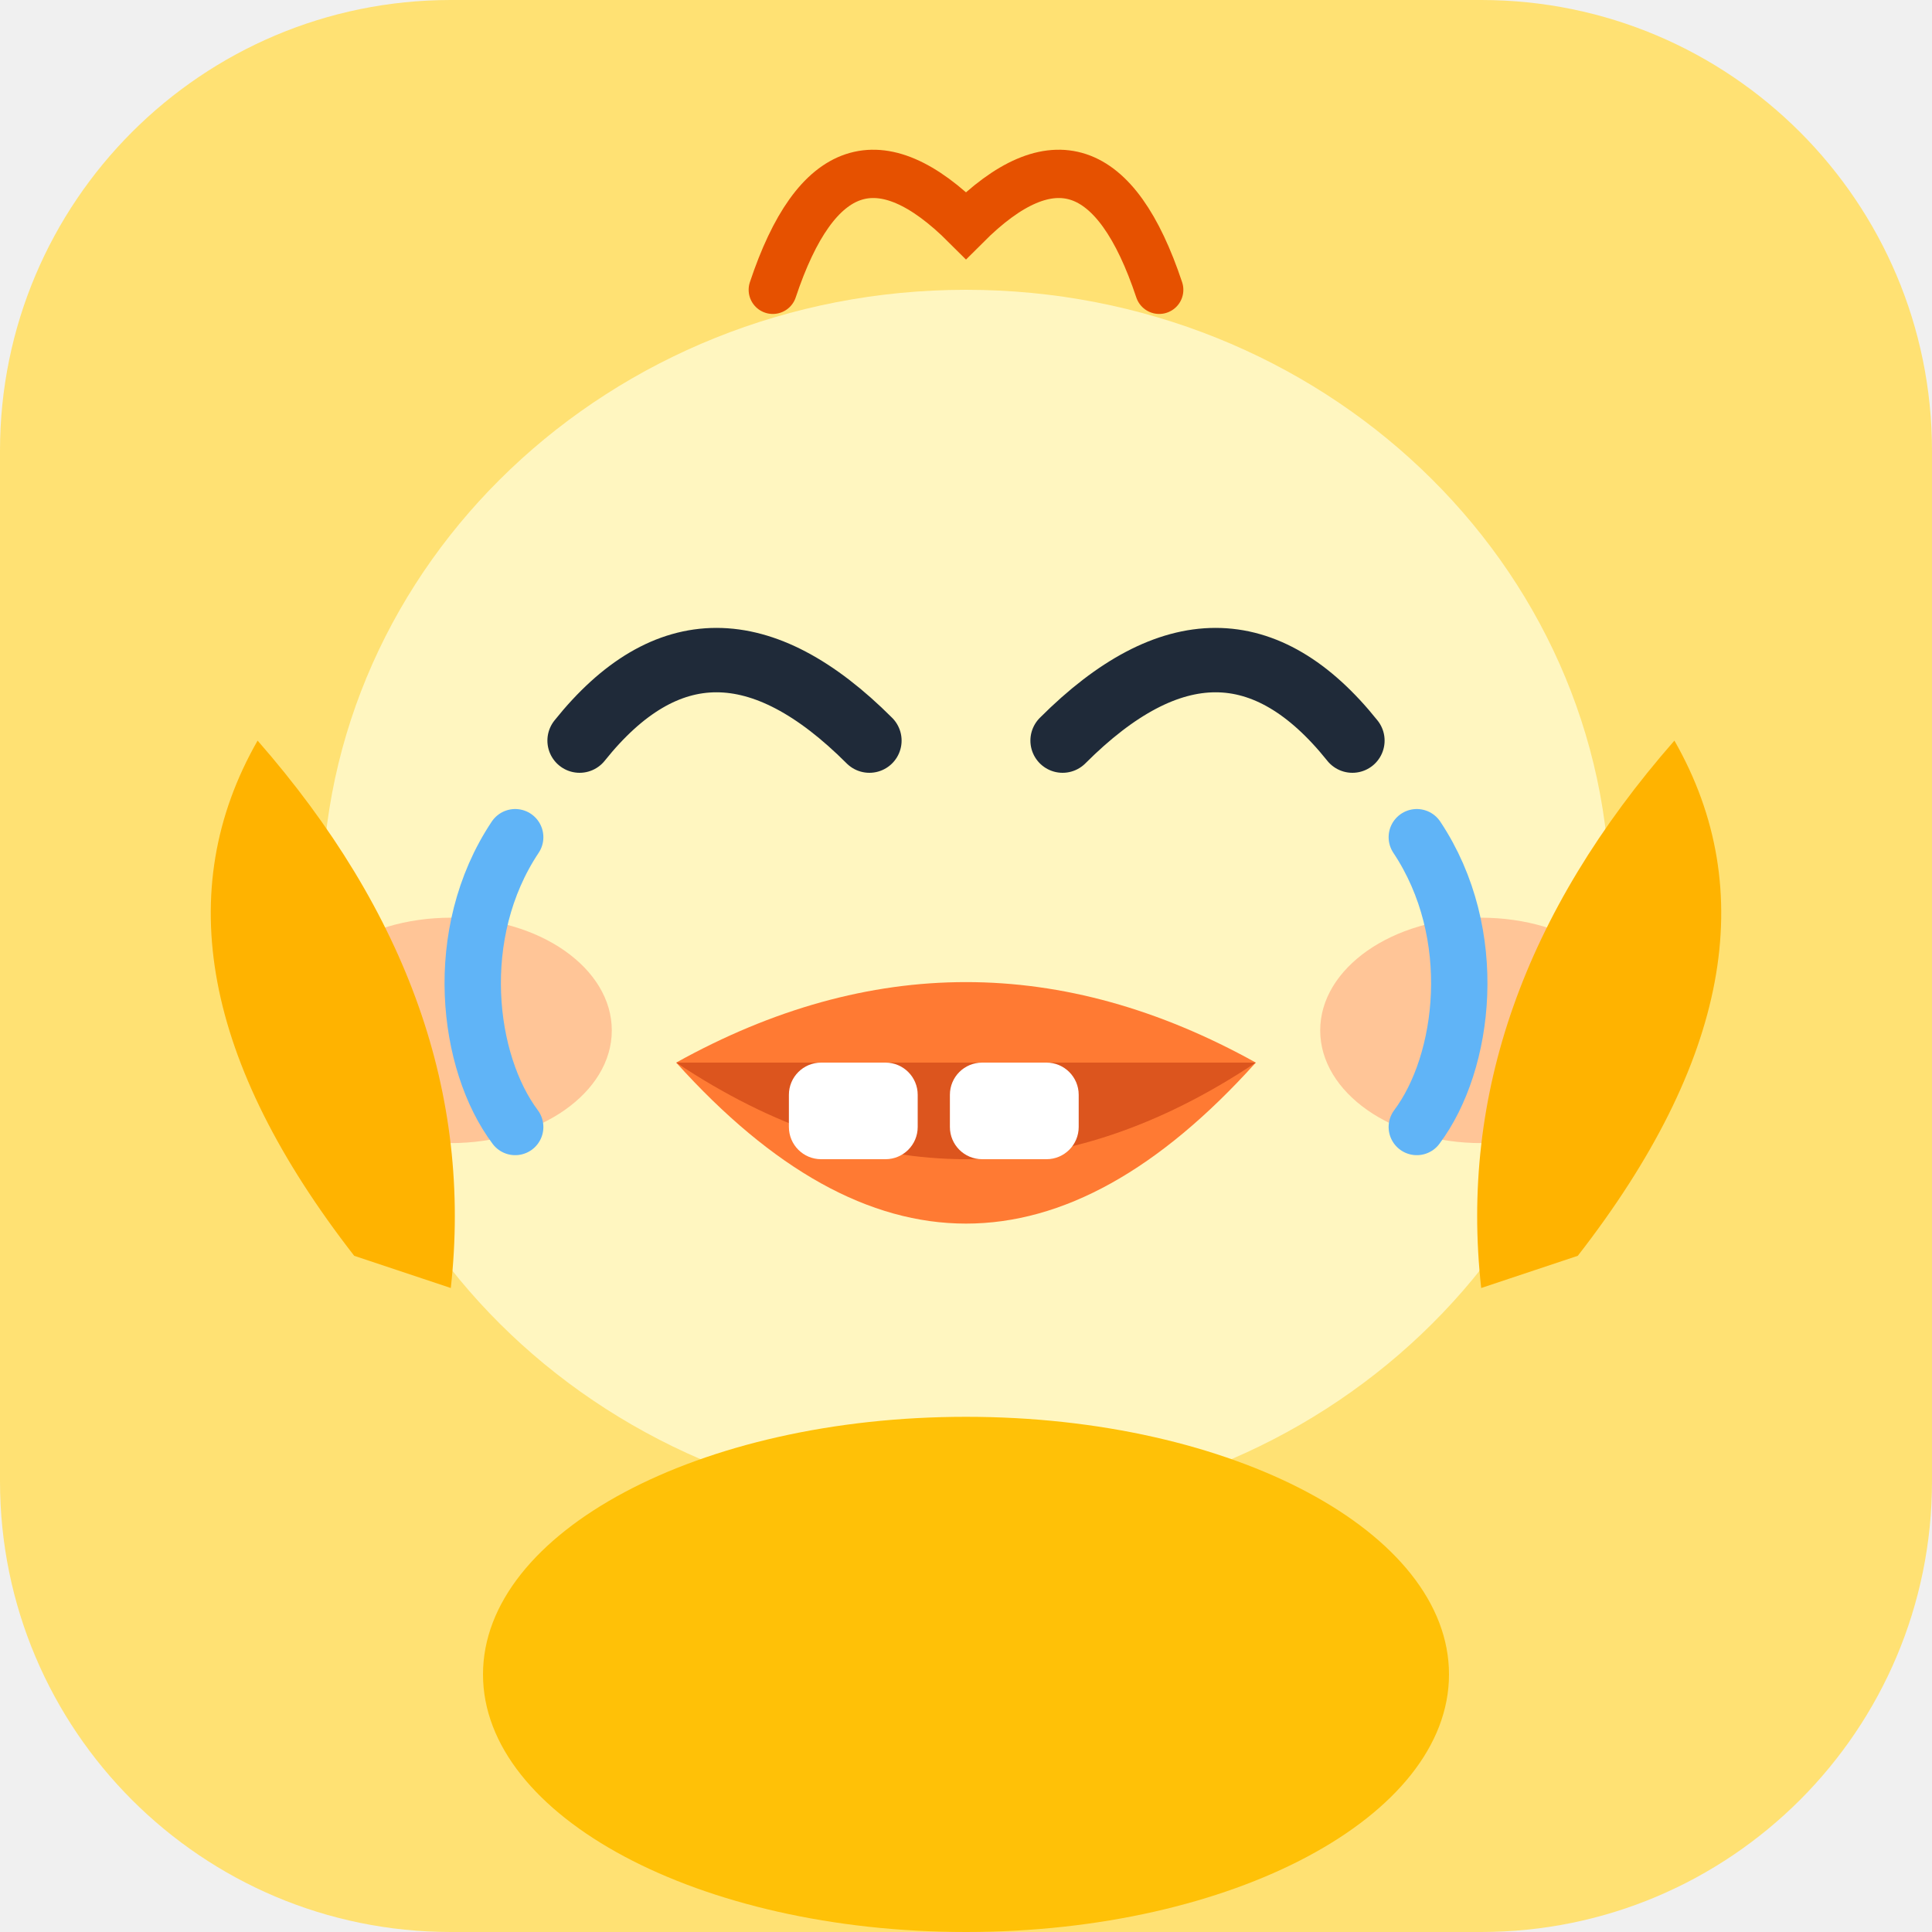
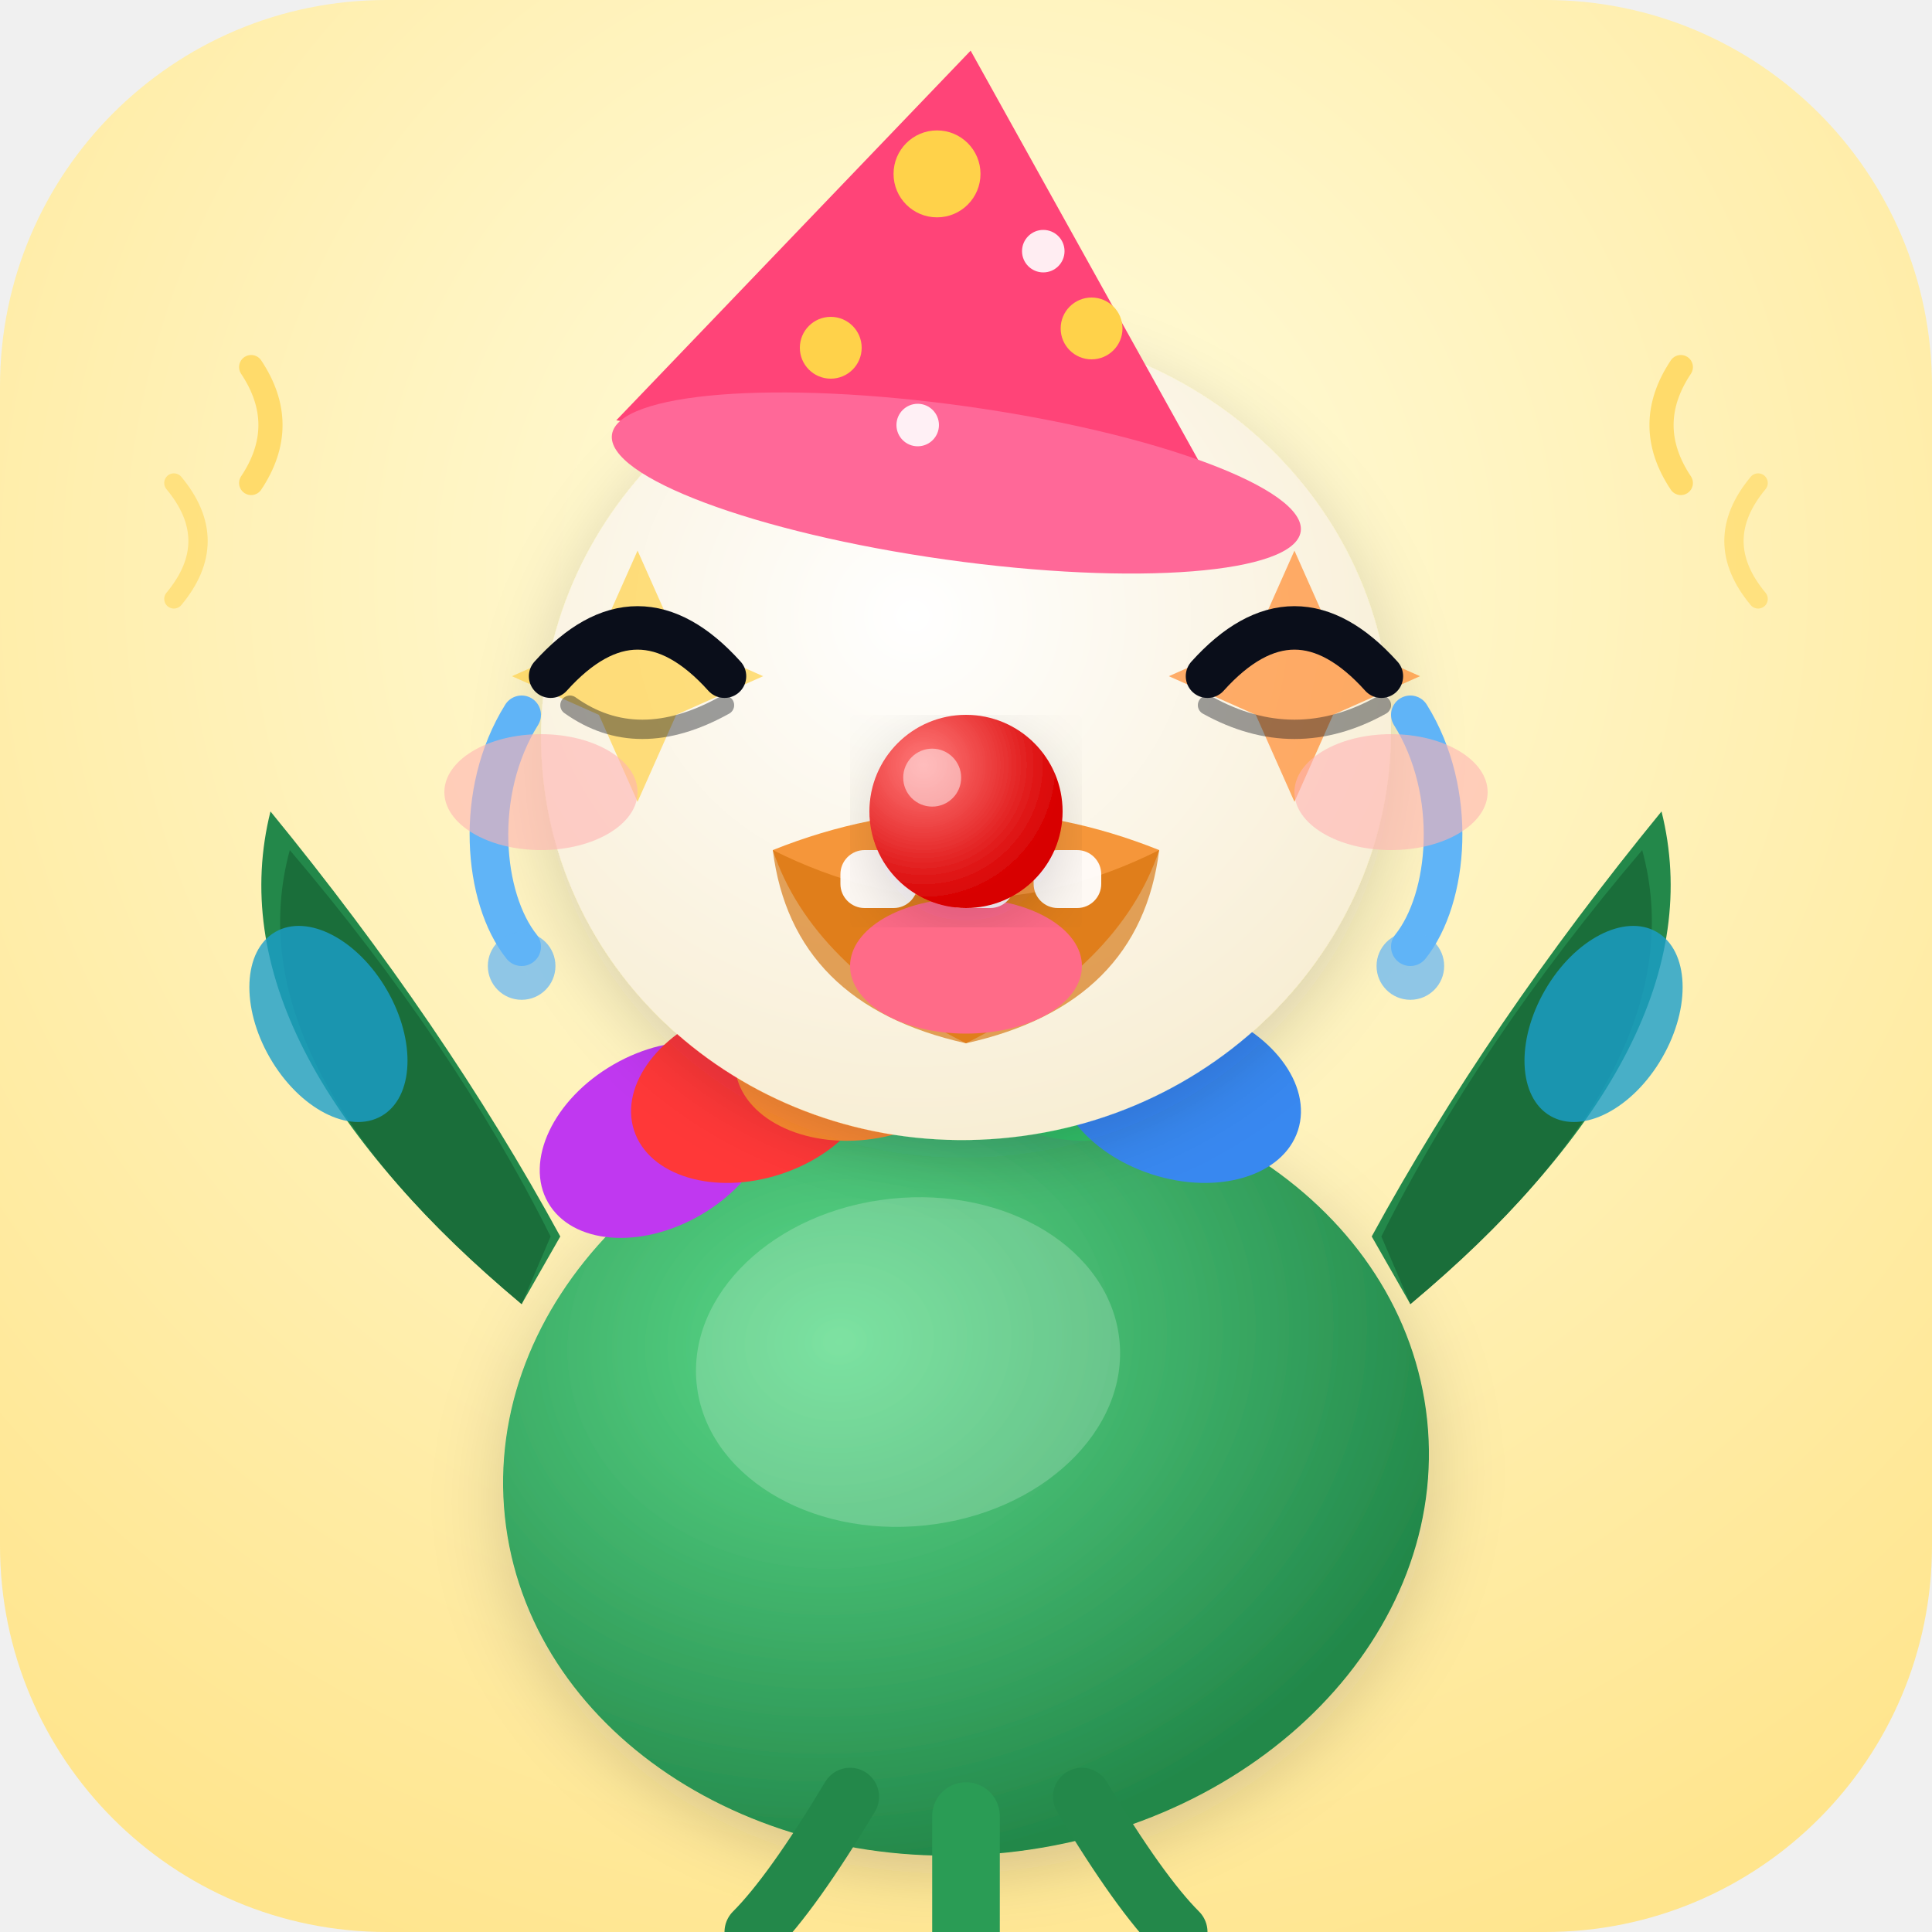
- <svg xmlns="http://www.w3.org/2000/svg" width="120" height="120" viewBox="0 0 120 120" fill="none">
-   <rect width="120" height="120" rx="28" fill="#FFE173" />
-   <ellipse cx="60" cy="56" rx="40" ry="38" fill="#FFF6C0" />
-   <ellipse cx="28" cy="64" rx="10" ry="7" fill="#FF8A65" opacity="0.45" />
-   <ellipse cx="92" cy="64" rx="10" ry="7" fill="#FF8A65" opacity="0.45" />
-   <path d="M36 46 Q44 36 54 46" stroke="#1F2A39" stroke-width="4" stroke-linecap="round" fill="none" />
-   <path d="M66 46 Q76 36 84 46" stroke="#1F2A39" stroke-width="4" stroke-linecap="round" fill="none" />
-   <path d="M32 52 C28 58 29 66 32 70" stroke="#60B4F7" stroke-width="3.5" stroke-linecap="round" fill="none" />
-   <path d="M88 52 C92 58 91 66 88 70" stroke="#60B4F7" stroke-width="3.5" stroke-linecap="round" fill="none" />
-   <path d="M42 66 Q60 56 78 66 Q60 86 42 66Z" fill="#FF7A33" />
-   <path d="M42 66 Q60 78 78 66" fill="#BF360C" opacity="0.55" />
-   <rect x="49" y="66" width="8" height="6" rx="2" fill="white" />
-   <rect x="59" y="66" width="8" height="6" rx="2" fill="white" />
-   <ellipse cx="60" cy="104" rx="30" ry="16" fill="#FFC107" />
-   <path d="M22 78 Q8 60 16 46 Q30 62 28 80Z" fill="#FFB300" />
-   <path d="M98 78 Q112 60 104 46 Q90 62 92 80Z" fill="#FFB300" />
-   <path d="M48 18 Q52 6 60 14 Q68 6 72 18" stroke="#E65100" stroke-width="3" stroke-linecap="round" fill="none" />
+ <svg xmlns="http://www.w3.org/2000/svg" viewBox="0 0 200 200" width="200" height="200">
+   <defs>
+     <radialGradient id="l-bg" cx="50%" cy="30%" r="80%">
+       <stop offset="0%" stop-color="#FFFDE0" />
+       <stop offset="100%" stop-color="#FFE48A" />
+     </radialGradient>
+     <radialGradient id="l-body" cx="38%" cy="32%" r="68%">
+       <stop offset="0%" stop-color="#5CDB8A" />
+       <stop offset="100%" stop-color="#23884A" />
+     </radialGradient>
+     <radialGradient id="l-face" cx="45%" cy="35%" r="65%">
+       <stop offset="0%" stop-color="#FFFFFF" />
+       <stop offset="100%" stop-color="#F8EED4" />
+     </radialGradient>
+     <radialGradient id="l-nose" cx="28%" cy="26%" r="72%">
+       <stop offset="0%" stop-color="#FF7A7A" />
+       <stop offset="100%" stop-color="#D80000" />
+     </radialGradient>
+     <filter id="l-shadow">
+       <feDropShadow dx="0" dy="2" stdDeviation="3.5" flood-color="#0A1020" flood-opacity="0.16" />
+     </filter>
+   </defs>
+   <rect width="200" height="200" rx="40" fill="url(#l-bg)" />
+   <ellipse cx="100" cy="152" rx="48" ry="40" fill="url(#l-body)" filter="url(#l-shadow)" transform="rotate(-6,100,152)" />
+   <ellipse cx="94" cy="141" rx="22" ry="17" fill="rgba(255,255,255,0.20)" transform="rotate(-6,94,141)" />
+   <path d="M54,135 Q22,108 28,84 Q46,106 58,128 Z" fill="#23884A" />
+   <path d="M54,135 Q24,110 30,88 Q47,108 57,128 Z" fill="#1A6E3A" />
+   <ellipse cx="34" cy="106" rx="7" ry="11" fill="#1A9FCC" opacity="0.8" transform="rotate(-30,34,106)" />
+   <path d="M146,135 Q178,108 172,84 Q154,106 142,128 Z" fill="#23884A" />
+   <path d="M146,135 Q176,110 170,88 Q153,108 143,128 Z" fill="#1A6E3A" />
+   <ellipse cx="166" cy="106" rx="7" ry="11" fill="#1A9FCC" opacity="0.8" transform="rotate(30,166,106)" />
+   <path d="M88,186 Q82,196 78,200" stroke="#23884A" stroke-width="6" stroke-linecap="round" fill="none" />
+   <path d="M100,188 Q100,198 100,200" stroke="#2A9C55" stroke-width="7" stroke-linecap="round" fill="none" />
+   <path d="M112,186 Q118,196 122,200" stroke="#23884A" stroke-width="6" stroke-linecap="round" fill="none" />
+   <ellipse cx="68" cy="118" rx="13" ry="9" fill="#C038F0" transform="rotate(-30,68,118)" />
+   <ellipse cx="78" cy="113" rx="13" ry="9" fill="#FF3838" transform="rotate(-18,78,113)" />
+   <ellipse cx="89" cy="109" rx="13" ry="9" fill="#FF8C30" transform="rotate(-8,89,109)" />
+   <ellipse cx="100" cy="107" rx="14" ry="9" fill="#FFD24A" />
+   <ellipse cx="111" cy="109" rx="13" ry="9" fill="#32C264" transform="rotate(8,111,109)" />
+   <ellipse cx="122" cy="113" rx="13" ry="9" fill="#3888F0" transform="rotate(18,122,113)" />
+   <circle cx="100" cy="108" r="6.5" fill="#FFFDE0" stroke="rgba(0,0,0,0.07)" stroke-width="1" />
+   <ellipse cx="100" cy="76" rx="44" ry="42" fill="url(#l-face)" filter="url(#l-shadow)" transform="rotate(-5,100,76)" />
+   <path d="M66,48 L97,5 L131,50 Z" fill="#FF4478" transform="rotate(8,97,30)" />
+   <ellipse cx="99" cy="50" rx="36" ry="8" fill="#FF6898" transform="rotate(8,99,50)" />
+   <circle cx="97" cy="18" r="4.5" fill="#FFD24A" />
+   <circle cx="86" cy="36" r="3.2" fill="#FFD24A" />
+   <circle cx="113" cy="34" r="3.2" fill="#FFD24A" />
+   <circle cx="95" cy="44" r="2.2" fill="rgba(255,255,255,0.9)" />
+   <circle cx="108" cy="26" r="2.2" fill="rgba(255,255,255,0.9)" />
+   <path d="M62,66 L66,57 L70,66 L79,70 L70,74 L66,83 L62,74 L53,70 Z" fill="#FFD24A" opacity="0.70" />
+   <path d="M138,66 L134,57 L130,66 L121,70 L130,74 L134,83 L138,74 L147,70 Z" fill="#FF8C30" opacity="0.70" />
+   <path d="M57,70 Q66,60 75,70" stroke="#0A0E1A" stroke-width="4.5" stroke-linecap="round" fill="none" />
+   <path d="M125,70 Q134,60 143,70" stroke="#0A0E1A" stroke-width="4.5" stroke-linecap="round" fill="none" />
+   <path d="M59,73 Q66,78 75,73" stroke="#0A0E1A" stroke-width="2" stroke-linecap="round" fill="none" opacity="0.4" />
+   <path d="M125,73 Q134,78 143,73" stroke="#0A0E1A" stroke-width="2" stroke-linecap="round" fill="none" opacity="0.4" />
+   <path d="M54,74 C49,82 50,93 54,98" stroke="#60B4F7" stroke-width="4" stroke-linecap="round" fill="none" />
+   <circle cx="54" cy="100" r="3.5" fill="#60B4F7" opacity="0.7" />
+   <path d="M146,74 C151,82 150,93 146,98" stroke="#60B4F7" stroke-width="4" stroke-linecap="round" fill="none" />
+   <circle cx="146" cy="100" r="3.5" fill="#60B4F7" opacity="0.7" />
+   <path d="M80,88 Q100,80 120,88 Q116,100 100,108 Q84,100 80,88 Z" fill="#F5963A" />
+   <path d="M80,88 Q100,98 120,88 Q118,104 100,108 Q82,104 80,88 Z" fill="#D4720A" opacity="0.65" />
+   <ellipse cx="100" cy="100" rx="12" ry="7" fill="#FF6B88" />
+   <rect x="87" y="88" width="8" height="6" rx="2.5" fill="white" opacity="0.95" />
+   <rect x="97" y="88" width="8" height="6" rx="2.5" fill="white" opacity="0.95" />
+   <rect x="107" y="88" width="7" height="6" rx="2.5" fill="white" opacity="0.95" />
+   <circle cx="100" cy="84" r="10" fill="url(#l-nose)" filter="url(#l-shadow)" />
+   <circle cx="96.5" cy="80.5" r="3" fill="rgba(255,255,255,0.5)" />
+   <ellipse cx="56" cy="82" rx="10" ry="6" fill="#FFB3B3" opacity="0.60" />
+   <ellipse cx="144" cy="82" rx="10" ry="6" fill="#FFB3B3" opacity="0.60" />
+   <path d="M26,50 Q30,44 26,38" stroke="#FFD24A" stroke-width="2.5" stroke-linecap="round" fill="none" opacity="0.7" />
+   <path d="M18,62 Q23,56 18,50" stroke="#FFD24A" stroke-width="2" stroke-linecap="round" fill="none" opacity="0.5" />
+   <path d="M174,50 Q170,44 174,38" stroke="#FFD24A" stroke-width="2.5" stroke-linecap="round" fill="none" opacity="0.7" />
+   <path d="M182,62 Q177,56 182,50" stroke="#FFD24A" stroke-width="2" stroke-linecap="round" fill="none" opacity="0.5" />
</svg>
